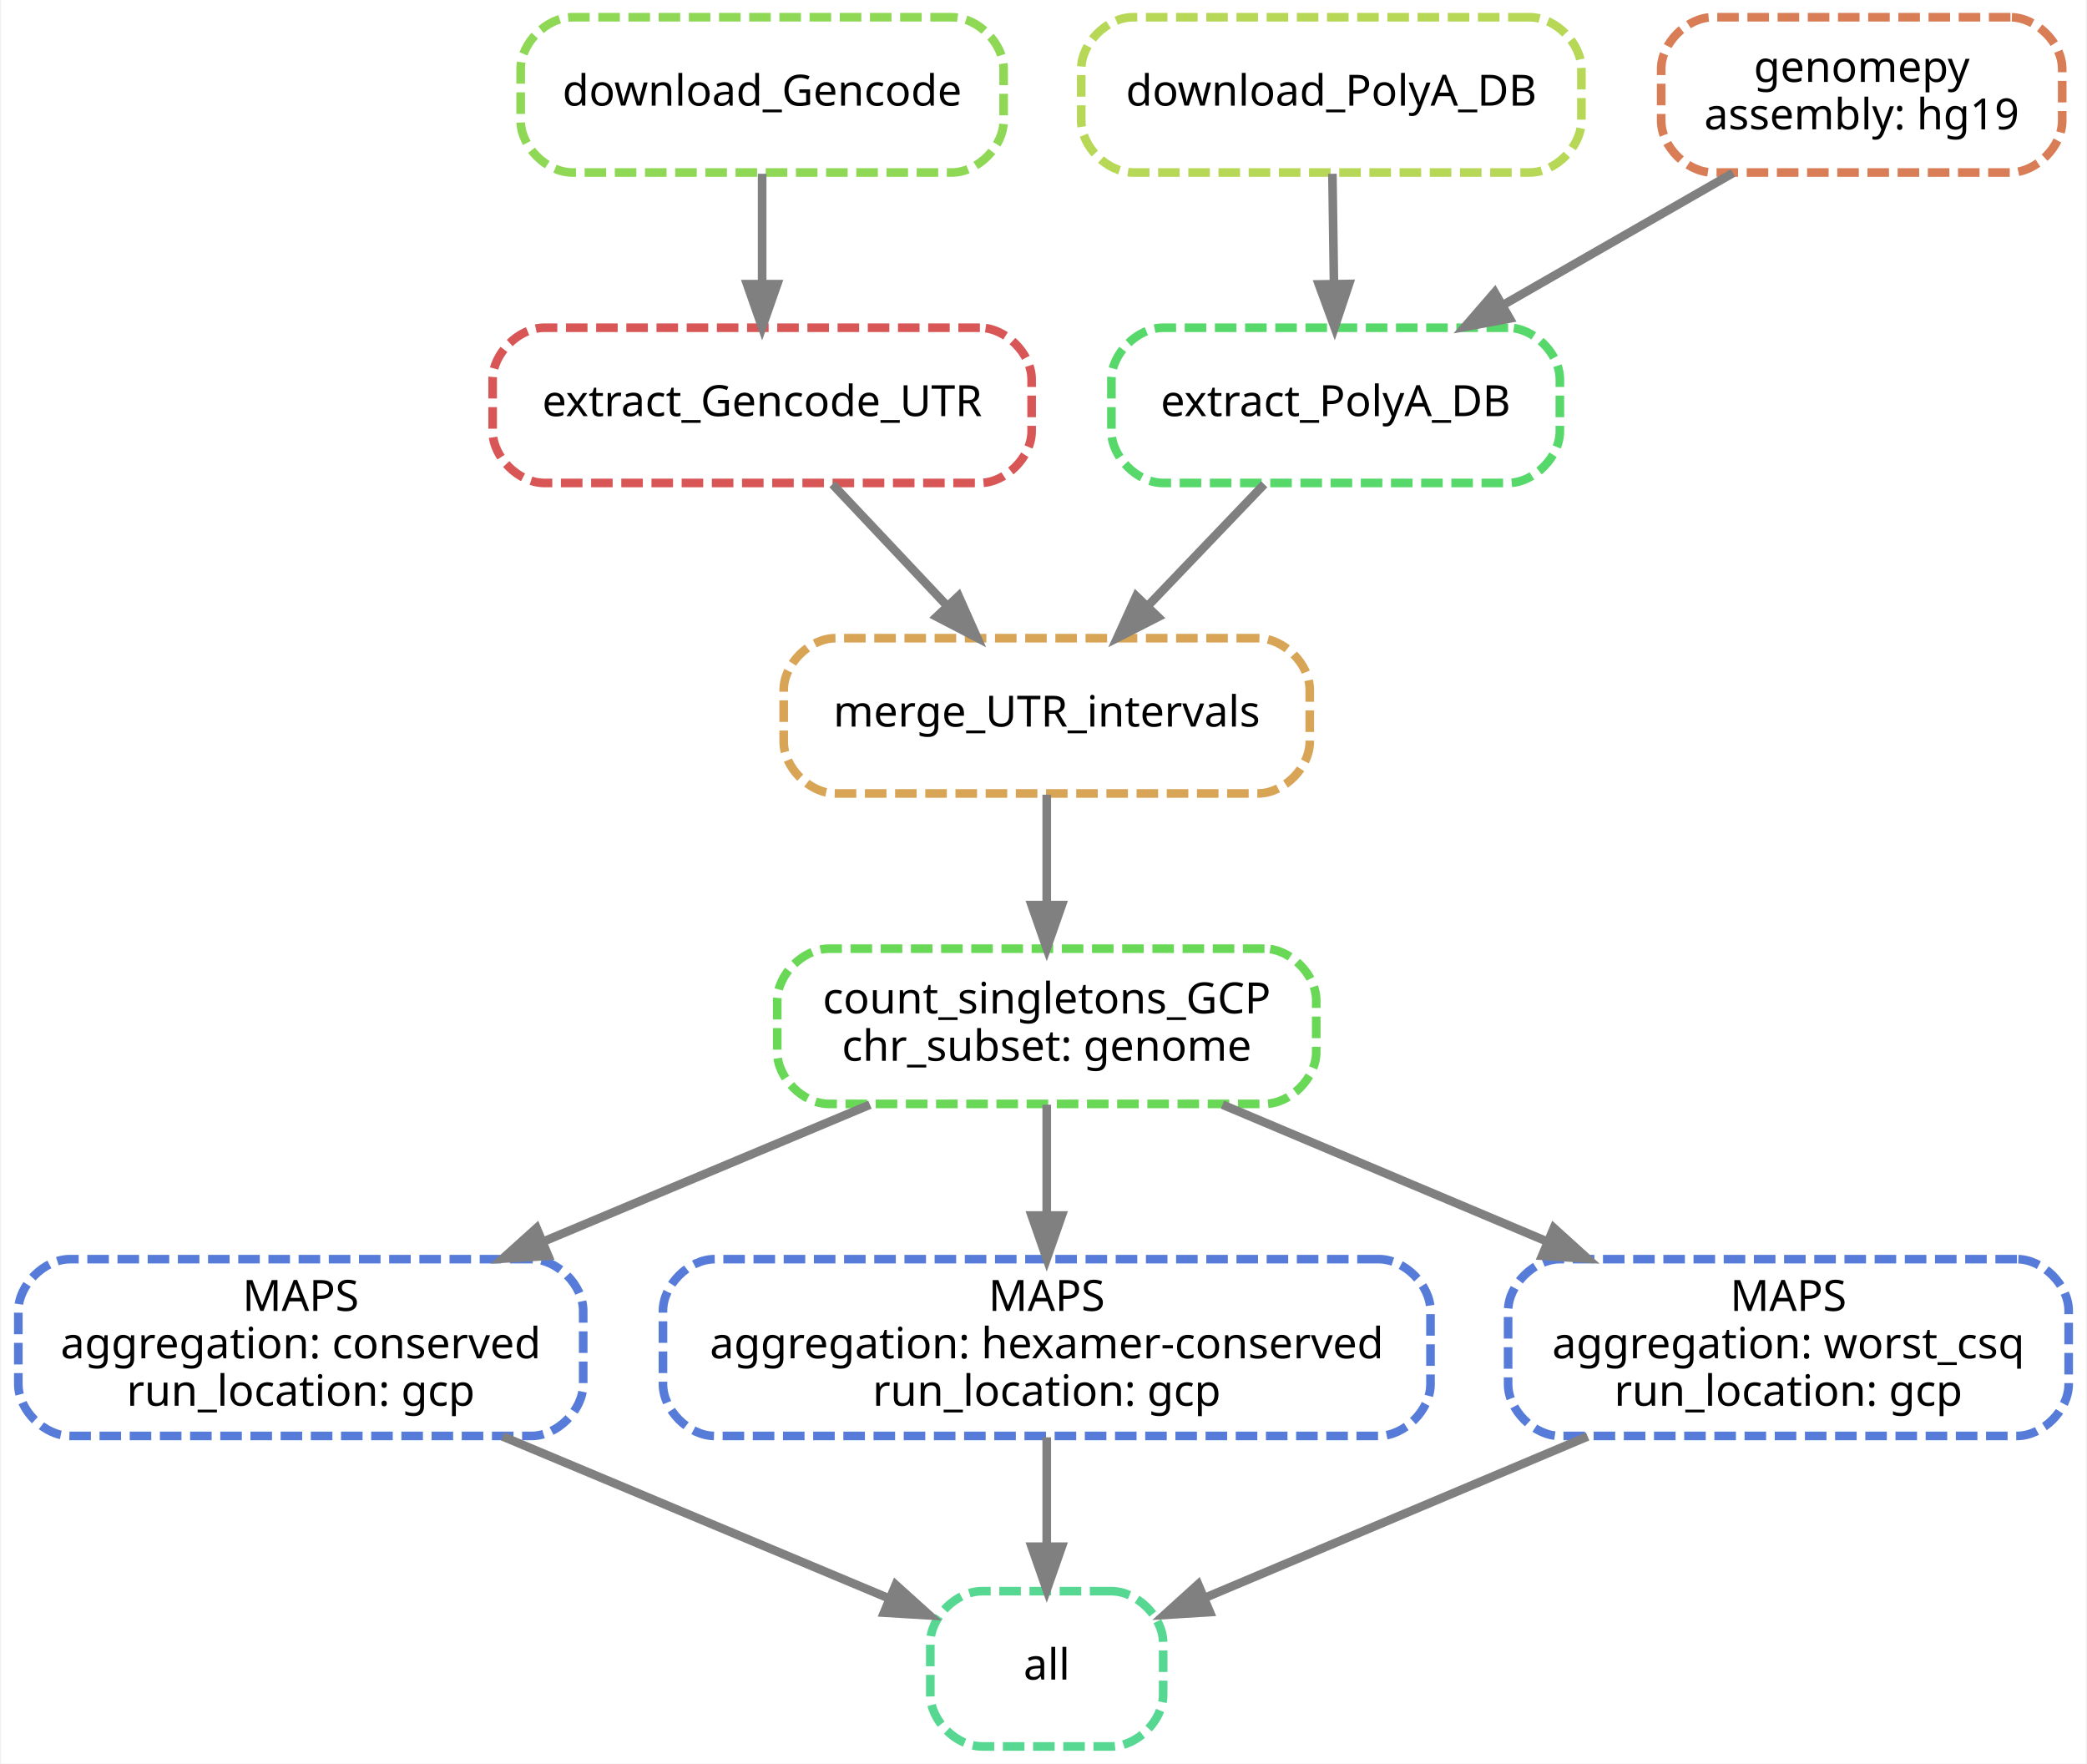
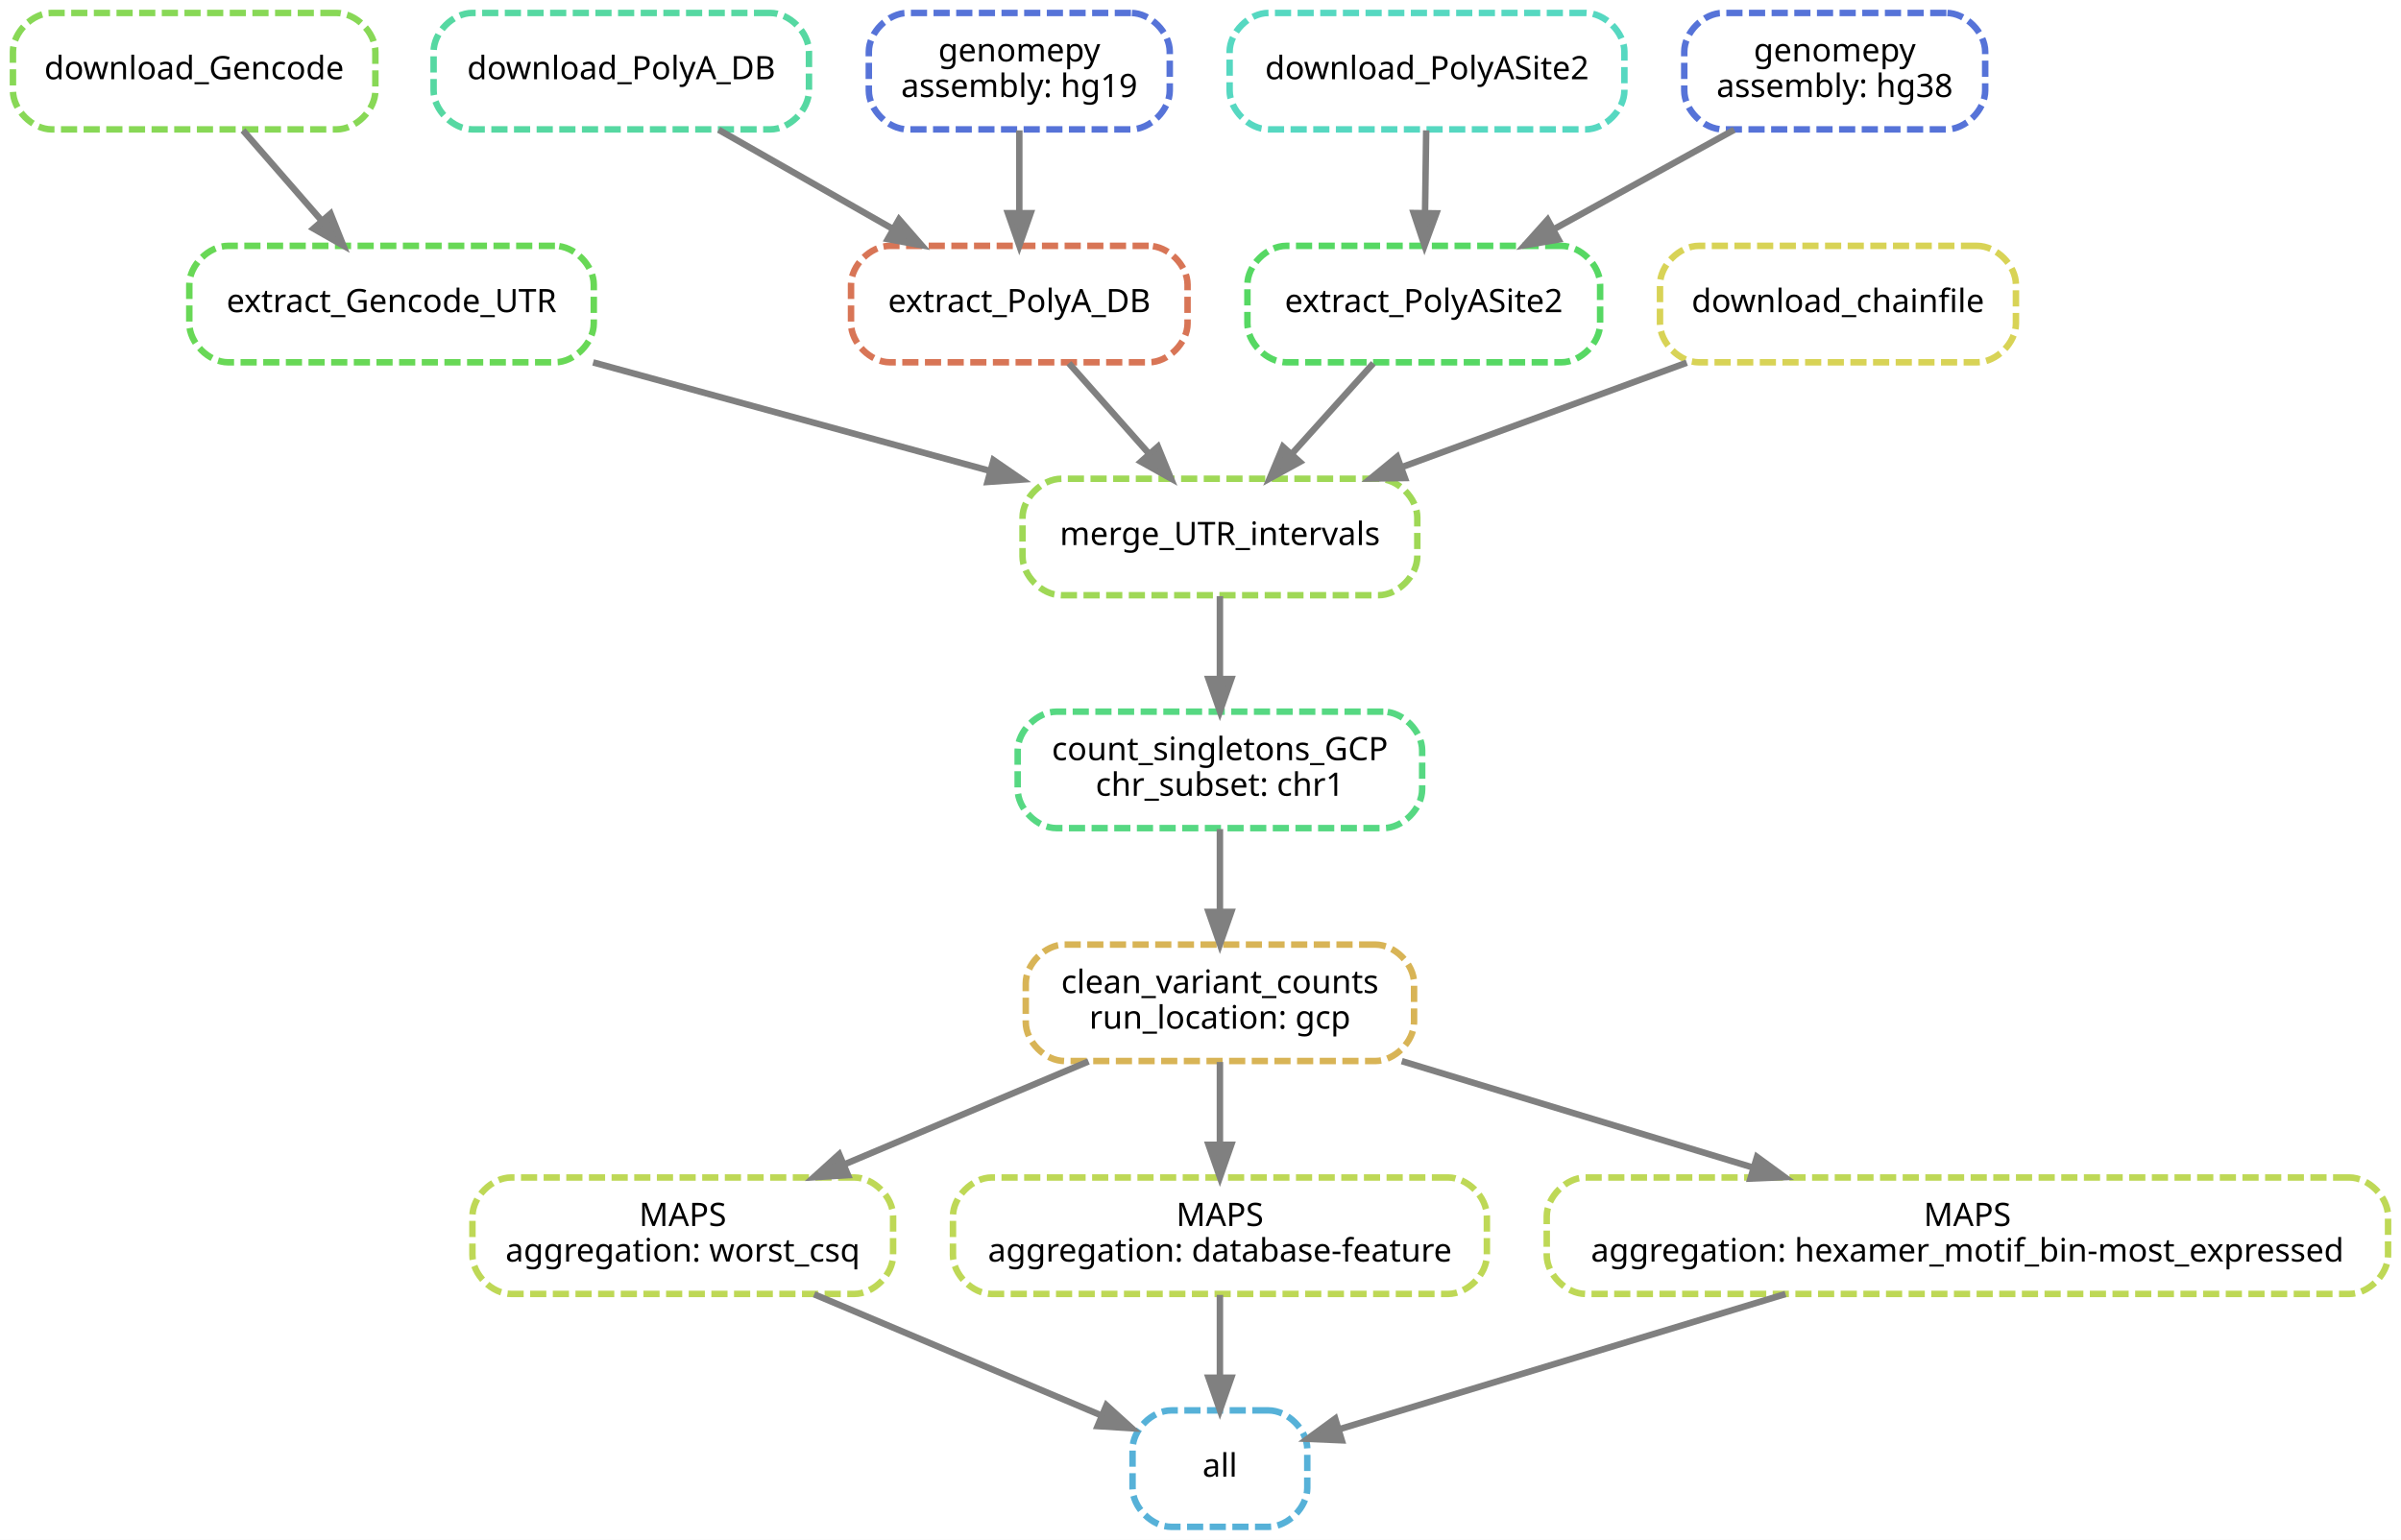
- <svg xmlns="http://www.w3.org/2000/svg" width="484pt" height="409pt" viewBox="0.00 0.00 483.50 409.00">
-   <g id="graph0" class="graph" transform="scale(1 1) rotate(0) translate(4 405)">
-     <polygon fill="white" stroke="transparent" points="-4,4 -4,-405 479.5,-405 479.5,4 -4,4" />
+ <svg xmlns="http://www.w3.org/2000/svg" width="742pt" height="476pt" viewBox="0.00 0.00 742.00 476.00">
+   <g id="graph0" class="graph" transform="scale(1 1) rotate(0) translate(4 472)">
+     <polygon fill="white" stroke="transparent" points="-4,4 -4,-472 738,-472 738,4 -4,4" />
    <g id="node1" class="node">
-       <path fill="none" stroke="#56d892" stroke-width="2" stroke-dasharray="5,2" d="M253.5,-36C253.5,-36 223.5,-36 223.5,-36 217.5,-36 211.5,-30 211.5,-24 211.5,-24 211.5,-12 211.5,-12 211.5,-6 217.5,0 223.5,0 223.5,0 253.5,0 253.5,0 259.5,0 265.5,-6 265.5,-12 265.5,-12 265.5,-24 265.5,-24 265.5,-30 259.5,-36 253.5,-36" />
-       <text text-anchor="middle" x="238.5" y="-15.5" font-family="sans" font-size="10.00">all</text>
+       <path fill="none" stroke="#56b1d8" stroke-width="2" stroke-dasharray="5,2" d="M388,-36C388,-36 358,-36 358,-36 352,-36 346,-30 346,-24 346,-24 346,-12 346,-12 346,-6 352,0 358,0 358,0 388,0 388,0 394,0 400,-6 400,-12 400,-12 400,-24 400,-24 400,-30 394,-36 388,-36" />
+       <text text-anchor="middle" x="373" y="-15.5" font-family="sans" font-size="10.00">all</text>
    </g>
    <g id="node2" class="node">
-       <path fill="none" stroke="#567bd8" stroke-width="2" stroke-dasharray="5,2" d="M119,-113C119,-113 12,-113 12,-113 6,-113 0,-107 0,-101 0,-101 0,-84 0,-84 0,-78 6,-72 12,-72 12,-72 119,-72 119,-72 125,-72 131,-78 131,-84 131,-84 131,-101 131,-101 131,-107 125,-113 119,-113" />
-       <text text-anchor="middle" x="65.5" y="-101" font-family="sans" font-size="10.00">MAPS</text>
-       <text text-anchor="middle" x="65.5" y="-90" font-family="sans" font-size="10.00">aggregation: conserved</text>
-       <text text-anchor="middle" x="65.5" y="-79" font-family="sans" font-size="10.00">run_location: gcp</text>
+       <path fill="none" stroke="#bed856" stroke-width="2" stroke-dasharray="5,2" d="M260,-108C260,-108 154,-108 154,-108 148,-108 142,-102 142,-96 142,-96 142,-84 142,-84 142,-78 148,-72 154,-72 154,-72 260,-72 260,-72 266,-72 272,-78 272,-84 272,-84 272,-96 272,-96 272,-102 266,-108 260,-108" />
+       <text text-anchor="middle" x="207" y="-93" font-family="sans" font-size="10.00">MAPS</text>
+       <text text-anchor="middle" x="207" y="-82" font-family="sans" font-size="10.00">aggregation: worst_csq</text>
    </g>
    <g id="edge1" class="edge">
-       <path fill="none" stroke="grey" stroke-width="2" d="M112.32,-71.88C140.44,-60.09 175.72,-45.31 201.82,-34.37" />
-       <polygon fill="grey" stroke="grey" stroke-width="2" points="203.47,-37.48 211.34,-30.38 200.76,-31.02 203.47,-37.48" />
+       <path fill="none" stroke="grey" stroke-width="2" d="M247.61,-71.88C274.79,-60.41 310.27,-45.45 336.55,-34.37" />
+       <polygon fill="grey" stroke="grey" stroke-width="2" points="337.93,-37.59 345.78,-30.48 335.21,-31.14 337.93,-37.59" />
    </g>
    <g id="node3" class="node">
-       <path fill="none" stroke="#68d856" stroke-width="2" stroke-dasharray="5,2" d="M289,-185C289,-185 188,-185 188,-185 182,-185 176,-179 176,-173 176,-173 176,-161 176,-161 176,-155 182,-149 188,-149 188,-149 289,-149 289,-149 295,-149 301,-155 301,-161 301,-161 301,-173 301,-173 301,-179 295,-185 289,-185" />
-       <text text-anchor="middle" x="238.5" y="-170" font-family="sans" font-size="10.00">count_singletons_GCP</text>
-       <text text-anchor="middle" x="238.5" y="-159" font-family="sans" font-size="10.00">chr_subset: genome</text>
+       <path fill="none" stroke="#d8b456" stroke-width="2" stroke-dasharray="5,2" d="M421,-180C421,-180 325,-180 325,-180 319,-180 313,-174 313,-168 313,-168 313,-156 313,-156 313,-150 319,-144 325,-144 325,-144 421,-144 421,-144 427,-144 433,-150 433,-156 433,-156 433,-168 433,-168 433,-174 427,-180 421,-180" />
+       <text text-anchor="middle" x="373" y="-165" font-family="sans" font-size="10.00">clean_variant_counts</text>
+       <text text-anchor="middle" x="373" y="-154" font-family="sans" font-size="10.00">run_location: gcp</text>
    </g>
    <g id="edge4" class="edge">
-       <path fill="none" stroke="grey" stroke-width="2" d="M197.5,-148.82C174.82,-139.31 146.3,-127.36 121.58,-117" />
-       <polygon fill="grey" stroke="grey" stroke-width="2" points="122.89,-113.76 112.32,-113.12 120.19,-120.21 122.89,-113.76" />
+       <path fill="none" stroke="grey" stroke-width="2" d="M332.39,-143.88C309.6,-134.26 280.97,-122.19 256.83,-112.01" />
+       <polygon fill="grey" stroke="grey" stroke-width="2" points="258.05,-108.73 247.48,-108.07 255.33,-115.18 258.05,-108.73" />
+     </g>
+     <g id="node15" class="node">
+       <path fill="none" stroke="#bed856" stroke-width="2" stroke-dasharray="5,2" d="M443.5,-108C443.5,-108 302.5,-108 302.5,-108 296.5,-108 290.5,-102 290.5,-96 290.5,-96 290.5,-84 290.5,-84 290.5,-78 296.5,-72 302.5,-72 302.5,-72 443.5,-72 443.5,-72 449.5,-72 455.5,-78 455.5,-84 455.5,-84 455.5,-96 455.5,-96 455.5,-102 449.5,-108 443.5,-108" />
+       <text text-anchor="middle" x="373" y="-93" font-family="sans" font-size="10.00">MAPS</text>
+       <text text-anchor="middle" x="373" y="-82" font-family="sans" font-size="10.00">aggregation: database-feature</text>
+     </g>
+     <g id="edge16" class="edge">
+       <path fill="none" stroke="grey" stroke-width="2" d="M373,-143.7C373,-135.98 373,-126.71 373,-118.11" />
+       <polygon fill="grey" stroke="grey" stroke-width="2" points="376.5,-118.1 373,-108.1 369.5,-118.1 376.5,-118.1" />
+     </g>
+     <g id="node16" class="node">
+       <path fill="none" stroke="#bed856" stroke-width="2" stroke-dasharray="5,2" d="M722,-108C722,-108 486,-108 486,-108 480,-108 474,-102 474,-96 474,-96 474,-84 474,-84 474,-78 480,-72 486,-72 486,-72 722,-72 722,-72 728,-72 734,-78 734,-84 734,-84 734,-96 734,-96 734,-102 728,-108 722,-108" />
+       <text text-anchor="middle" x="604" y="-93" font-family="sans" font-size="10.00">MAPS</text>
+       <text text-anchor="middle" x="604" y="-82" font-family="sans" font-size="10.00">aggregation: hexamer_motif_bin-most_expressed</text>
+     </g>
+     <g id="edge17" class="edge">
+       <path fill="none" stroke="grey" stroke-width="2" d="M429.21,-143.97C461.91,-134.06 503.3,-121.51 537.6,-111.12" />
+       <polygon fill="grey" stroke="grey" stroke-width="2" points="538.98,-114.36 547.53,-108.11 536.95,-107.66 538.98,-114.36" />
+     </g>
+     <g id="node4" class="node">
+       <path fill="none" stroke="#56d882" stroke-width="2" stroke-dasharray="5,2" d="M423.5,-252C423.5,-252 322.5,-252 322.5,-252 316.5,-252 310.5,-246 310.5,-240 310.5,-240 310.5,-228 310.5,-228 310.5,-222 316.5,-216 322.5,-216 322.5,-216 423.5,-216 423.5,-216 429.5,-216 435.5,-222 435.5,-228 435.5,-228 435.5,-240 435.5,-240 435.5,-246 429.5,-252 423.5,-252" />
+       <text text-anchor="middle" x="373" y="-237" font-family="sans" font-size="10.00">count_singletons_GCP</text>
+       <text text-anchor="middle" x="373" y="-226" font-family="sans" font-size="10.00">chr_subset: chr1</text>
+     </g>
+     <g id="edge5" class="edge">
+       <path fill="none" stroke="grey" stroke-width="2" d="M373,-215.7C373,-207.98 373,-198.71 373,-190.11" />
+       <polygon fill="grey" stroke="grey" stroke-width="2" points="376.5,-190.1 373,-180.1 369.5,-190.1 376.5,-190.1" />
+     </g>
+     <g id="node5" class="node">
+       <path fill="none" stroke="#9fd856" stroke-width="2" stroke-dasharray="5,2" d="M422,-324C422,-324 324,-324 324,-324 318,-324 312,-318 312,-312 312,-312 312,-300 312,-300 312,-294 318,-288 324,-288 324,-288 422,-288 422,-288 428,-288 434,-294 434,-300 434,-300 434,-312 434,-312 434,-318 428,-324 422,-324" />
+       <text text-anchor="middle" x="373" y="-303.5" font-family="sans" font-size="10.00">merge_UTR_intervals</text>
+     </g>
+     <g id="edge6" class="edge">
+       <path fill="none" stroke="grey" stroke-width="2" d="M373,-287.7C373,-279.98 373,-270.71 373,-262.11" />
+       <polygon fill="grey" stroke="grey" stroke-width="2" points="376.5,-262.1 373,-252.1 369.5,-262.1 376.5,-262.1" />
+     </g>
+     <g id="node6" class="node">
+       <path fill="none" stroke="#68d856" stroke-width="2" stroke-dasharray="5,2" d="M167.5,-396C167.5,-396 66.5,-396 66.5,-396 60.5,-396 54.5,-390 54.5,-384 54.5,-384 54.5,-372 54.5,-372 54.5,-366 60.5,-360 66.5,-360 66.5,-360 167.5,-360 167.5,-360 173.5,-360 179.5,-366 179.5,-372 179.5,-372 179.5,-384 179.5,-384 179.5,-390 173.5,-396 167.5,-396" />
+       <text text-anchor="middle" x="117" y="-375.5" font-family="sans" font-size="10.00">extract_Gencode_UTR</text>
+     </g>
+     <g id="edge7" class="edge">
+       <path fill="none" stroke="grey" stroke-width="2" d="M179.3,-359.97C216.25,-349.86 263.23,-337.02 301.67,-326.51" />
+       <polygon fill="grey" stroke="grey" stroke-width="2" points="303.03,-329.76 311.75,-323.75 301.18,-323.01 303.03,-329.76" />
+     </g>
+     <g id="node7" class="node">
+       <path fill="none" stroke="#88d856" stroke-width="2" stroke-dasharray="5,2" d="M100,-468C100,-468 12,-468 12,-468 6,-468 0,-462 0,-456 0,-456 0,-444 0,-444 0,-438 6,-432 12,-432 12,-432 100,-432 100,-432 106,-432 112,-438 112,-444 112,-444 112,-456 112,-456 112,-462 106,-468 100,-468" />
+       <text text-anchor="middle" x="56" y="-447.5" font-family="sans" font-size="10.00">download_Gencode</text>
+     </g>
+     <g id="edge11" class="edge">
+       <path fill="none" stroke="grey" stroke-width="2" d="M71.08,-431.7C78.39,-423.3 87.31,-413.07 95.34,-403.86" />
+       <polygon fill="grey" stroke="grey" stroke-width="2" points="98.16,-405.94 102.09,-396.1 92.89,-401.34 98.16,-405.94" />
+     </g>
+     <g id="node8" class="node">
+       <path fill="none" stroke="#d87556" stroke-width="2" stroke-dasharray="5,2" d="M351,-396C351,-396 271,-396 271,-396 265,-396 259,-390 259,-384 259,-384 259,-372 259,-372 259,-366 265,-360 271,-360 271,-360 351,-360 351,-360 357,-360 363,-366 363,-372 363,-372 363,-384 363,-384 363,-390 357,-396 351,-396" />
+       <text text-anchor="middle" x="311" y="-375.5" font-family="sans" font-size="10.00">extract_PolyA_DB</text>
+     </g>
+     <g id="edge8" class="edge">
+       <path fill="none" stroke="grey" stroke-width="2" d="M326.33,-359.7C333.76,-351.3 342.82,-341.07 350.98,-331.86" />
+       <polygon fill="grey" stroke="grey" stroke-width="2" points="353.84,-333.91 357.85,-324.1 348.6,-329.27 353.84,-333.91" />
+     </g>
+     <g id="node9" class="node">
+       <path fill="none" stroke="#56d8a2" stroke-width="2" stroke-dasharray="5,2" d="M234,-468C234,-468 142,-468 142,-468 136,-468 130,-462 130,-456 130,-456 130,-444 130,-444 130,-438 136,-432 142,-432 142,-432 234,-432 234,-432 240,-432 246,-438 246,-444 246,-444 246,-456 246,-456 246,-462 240,-468 234,-468" />
+       <text text-anchor="middle" x="188" y="-447.5" font-family="sans" font-size="10.00">download_PolyA_DB</text>
+     </g>
+     <g id="edge12" class="edge">
+       <path fill="none" stroke="grey" stroke-width="2" d="M218.09,-431.88C234.32,-422.64 254.54,-411.13 271.97,-401.21" />
+       <polygon fill="grey" stroke="grey" stroke-width="2" points="273.84,-404.18 280.8,-396.19 270.37,-398.09 273.84,-404.18" />
    </g>
    <g id="node10" class="node">
-       <path fill="none" stroke="#567bd8" stroke-width="2" stroke-dasharray="5,2" d="M315.5,-113C315.5,-113 161.5,-113 161.5,-113 155.5,-113 149.5,-107 149.5,-101 149.5,-101 149.5,-84 149.5,-84 149.5,-78 155.5,-72 161.5,-72 161.5,-72 315.5,-72 315.5,-72 321.5,-72 327.5,-78 327.5,-84 327.5,-84 327.5,-101 327.5,-101 327.5,-107 321.5,-113 315.5,-113" />
-       <text text-anchor="middle" x="238.5" y="-101" font-family="sans" font-size="10.00">MAPS</text>
-       <text text-anchor="middle" x="238.5" y="-90" font-family="sans" font-size="10.00">aggregation: hexamer-conserved</text>
-       <text text-anchor="middle" x="238.5" y="-79" font-family="sans" font-size="10.00">run_location: gcp</text>
+       <path fill="none" stroke="#5673d8" stroke-width="2" stroke-dasharray="5,2" d="M345.5,-468C345.5,-468 276.5,-468 276.5,-468 270.5,-468 264.5,-462 264.5,-456 264.5,-456 264.5,-444 264.5,-444 264.5,-438 270.5,-432 276.5,-432 276.5,-432 345.5,-432 345.5,-432 351.5,-432 357.5,-438 357.5,-444 357.5,-444 357.5,-456 357.5,-456 357.5,-462 351.5,-468 345.5,-468" />
+       <text text-anchor="middle" x="311" y="-453" font-family="sans" font-size="10.00">genomepy</text>
+       <text text-anchor="middle" x="311" y="-442" font-family="sans" font-size="10.00">assembly: hg19</text>
    </g>
-     <g id="edge11" class="edge">
-       <path fill="none" stroke="grey" stroke-width="2" d="M238.5,-148.82C238.5,-141.2 238.5,-132 238.5,-123.32" />
-       <polygon fill="grey" stroke="grey" stroke-width="2" points="242,-123.12 238.5,-113.12 235,-123.12 242,-123.12" />
+     <g id="edge13" class="edge">
+       <path fill="none" stroke="grey" stroke-width="2" d="M311,-431.7C311,-423.98 311,-414.71 311,-406.11" />
+       <polygon fill="grey" stroke="grey" stroke-width="2" points="314.5,-406.1 311,-396.1 307.5,-406.1 314.5,-406.1" />
    </g>
    <g id="node11" class="node">
-       <path fill="none" stroke="#567bd8" stroke-width="2" stroke-dasharray="5,2" d="M463.5,-113C463.5,-113 357.5,-113 357.5,-113 351.5,-113 345.5,-107 345.5,-101 345.5,-101 345.5,-84 345.5,-84 345.5,-78 351.5,-72 357.5,-72 357.5,-72 463.5,-72 463.5,-72 469.5,-72 475.5,-78 475.5,-84 475.5,-84 475.5,-101 475.5,-101 475.5,-107 469.5,-113 463.5,-113" />
-       <text text-anchor="middle" x="410.5" y="-101" font-family="sans" font-size="10.00">MAPS</text>
-       <text text-anchor="middle" x="410.5" y="-90" font-family="sans" font-size="10.00">aggregation: worst_csq</text>
-       <text text-anchor="middle" x="410.5" y="-79" font-family="sans" font-size="10.00">run_location: gcp</text>
-     </g>
-     <g id="edge12" class="edge">
-       <path fill="none" stroke="grey" stroke-width="2" d="M279.26,-148.82C301.71,-139.36 329.91,-127.47 354.42,-117.14" />
-       <polygon fill="grey" stroke="grey" stroke-width="2" points="356.1,-120.23 363.95,-113.12 353.38,-113.78 356.1,-120.23" />
-     </g>
-     <g id="node4" class="node">
-       <path fill="none" stroke="#d8a456" stroke-width="2" stroke-dasharray="5,2" d="M287.5,-257C287.5,-257 189.5,-257 189.5,-257 183.5,-257 177.5,-251 177.5,-245 177.5,-245 177.5,-233 177.5,-233 177.5,-227 183.5,-221 189.5,-221 189.5,-221 287.5,-221 287.5,-221 293.5,-221 299.5,-227 299.5,-233 299.5,-233 299.5,-245 299.5,-245 299.5,-251 293.5,-257 287.5,-257" />
-       <text text-anchor="middle" x="238.5" y="-236.5" font-family="sans" font-size="10.00">merge_UTR_intervals</text>
-     </g>
-     <g id="edge5" class="edge">
-       <path fill="none" stroke="grey" stroke-width="2" d="M238.5,-220.7C238.5,-212.98 238.5,-203.71 238.5,-195.11" />
-       <polygon fill="grey" stroke="grey" stroke-width="2" points="242,-195.1 238.5,-185.1 235,-195.1 242,-195.1" />
-     </g>
-     <g id="node5" class="node">
-       <path fill="none" stroke="#d85656" stroke-width="2" stroke-dasharray="5,2" d="M223,-329C223,-329 122,-329 122,-329 116,-329 110,-323 110,-317 110,-317 110,-305 110,-305 110,-299 116,-293 122,-293 122,-293 223,-293 223,-293 229,-293 235,-299 235,-305 235,-305 235,-317 235,-317 235,-323 229,-329 223,-329" />
-       <text text-anchor="middle" x="172.5" y="-308.5" font-family="sans" font-size="10.00">extract_Gencode_UTR</text>
-     </g>
-     <g id="edge6" class="edge">
-       <path fill="none" stroke="grey" stroke-width="2" d="M188.81,-292.7C196.81,-284.22 206.57,-273.86 215.32,-264.58" />
-       <polygon fill="grey" stroke="grey" stroke-width="2" points="218.06,-266.78 222.37,-257.1 212.97,-261.98 218.06,-266.78" />
-     </g>
-     <g id="node6" class="node">
-       <path fill="none" stroke="#8fd856" stroke-width="2" stroke-dasharray="5,2" d="M216.5,-401C216.5,-401 128.5,-401 128.5,-401 122.5,-401 116.5,-395 116.5,-389 116.5,-389 116.5,-377 116.5,-377 116.5,-371 122.5,-365 128.5,-365 128.5,-365 216.5,-365 216.5,-365 222.5,-365 228.5,-371 228.5,-377 228.5,-377 228.5,-389 228.5,-389 228.5,-395 222.5,-401 216.5,-401" />
-       <text text-anchor="middle" x="172.5" y="-380.5" font-family="sans" font-size="10.00">download_Gencode</text>
-     </g>
-     <g id="edge8" class="edge">
-       <path fill="none" stroke="grey" stroke-width="2" d="M172.5,-364.7C172.5,-356.98 172.5,-347.71 172.5,-339.11" />
-       <polygon fill="grey" stroke="grey" stroke-width="2" points="176,-339.1 172.5,-329.1 169,-339.1 176,-339.1" />
-     </g>
-     <g id="node7" class="node">
-       <path fill="none" stroke="#56d86b" stroke-width="2" stroke-dasharray="5,2" d="M345.5,-329C345.5,-329 265.5,-329 265.5,-329 259.5,-329 253.5,-323 253.5,-317 253.5,-317 253.5,-305 253.5,-305 253.5,-299 259.5,-293 265.5,-293 265.5,-293 345.5,-293 345.5,-293 351.5,-293 357.5,-299 357.5,-305 357.5,-305 357.5,-317 357.5,-317 357.5,-323 351.5,-329 345.5,-329" />
-       <text text-anchor="middle" x="305.5" y="-308.5" font-family="sans" font-size="10.00">extract_PolyA_DB</text>
-     </g>
-     <g id="edge7" class="edge">
-       <path fill="none" stroke="grey" stroke-width="2" d="M288.94,-292.7C280.82,-284.22 270.91,-273.86 262.03,-264.58" />
-       <polygon fill="grey" stroke="grey" stroke-width="2" points="264.31,-261.91 254.87,-257.1 259.26,-266.75 264.31,-261.91" />
-     </g>
-     <g id="node8" class="node">
-       <path fill="none" stroke="#b6d856" stroke-width="2" stroke-dasharray="5,2" d="M350.5,-401C350.5,-401 258.5,-401 258.5,-401 252.5,-401 246.5,-395 246.5,-389 246.5,-389 246.5,-377 246.5,-377 246.5,-371 252.5,-365 258.5,-365 258.5,-365 350.5,-365 350.5,-365 356.5,-365 362.5,-371 362.5,-377 362.5,-377 362.5,-389 362.5,-389 362.5,-395 356.5,-401 350.5,-401" />
-       <text text-anchor="middle" x="304.5" y="-380.5" font-family="sans" font-size="10.00">download_PolyA_DB</text>
+       <path fill="none" stroke="#56d863" stroke-width="2" stroke-dasharray="5,2" d="M478.5,-396C478.5,-396 393.5,-396 393.5,-396 387.5,-396 381.5,-390 381.5,-384 381.5,-384 381.5,-372 381.5,-372 381.5,-366 387.5,-360 393.5,-360 393.5,-360 478.5,-360 478.5,-360 484.5,-360 490.5,-366 490.5,-372 490.5,-372 490.5,-384 490.5,-384 490.5,-390 484.5,-396 478.5,-396" />
+       <text text-anchor="middle" x="436" y="-375.5" font-family="sans" font-size="10.00">extract_PolyASite2</text>
    </g>
    <g id="edge9" class="edge">
-       <path fill="none" stroke="grey" stroke-width="2" d="M304.75,-364.7C304.86,-356.98 304.99,-347.71 305.11,-339.11" />
-       <polygon fill="grey" stroke="grey" stroke-width="2" points="308.61,-339.15 305.26,-329.1 301.61,-339.05 308.61,-339.15" />
+       <path fill="none" stroke="grey" stroke-width="2" d="M420.43,-359.7C412.8,-351.22 403.48,-340.86 395.12,-331.58" />
+       <polygon fill="grey" stroke="grey" stroke-width="2" points="397.69,-329.2 388.39,-324.1 392.48,-333.88 397.69,-329.2" />
    </g>
-     <g id="node9" class="node">
-       <path fill="none" stroke="#d87d56" stroke-width="2" stroke-dasharray="5,2" d="M462,-401C462,-401 393,-401 393,-401 387,-401 381,-395 381,-389 381,-389 381,-377 381,-377 381,-371 387,-365 393,-365 393,-365 462,-365 462,-365 468,-365 474,-371 474,-377 474,-377 474,-389 474,-389 474,-395 468,-401 462,-401" />
-       <text text-anchor="middle" x="427.5" y="-386" font-family="sans" font-size="10.00">genomepy</text>
-       <text text-anchor="middle" x="427.5" y="-375" font-family="sans" font-size="10.00">assembly: hg19</text>
+     <g id="node12" class="node">
+       <path fill="none" stroke="#56d8c1" stroke-width="2" stroke-dasharray="5,2" d="M486,-468C486,-468 388,-468 388,-468 382,-468 376,-462 376,-456 376,-456 376,-444 376,-444 376,-438 382,-432 388,-432 388,-432 486,-432 486,-432 492,-432 498,-438 498,-444 498,-444 498,-456 498,-456 498,-462 492,-468 486,-468" />
+       <text text-anchor="middle" x="437" y="-447.5" font-family="sans" font-size="10.00">download_PolyASite2</text>
+     </g>
+     <g id="edge14" class="edge">
+       <path fill="none" stroke="grey" stroke-width="2" d="M436.75,-431.7C436.64,-423.98 436.51,-414.71 436.39,-406.11" />
+       <polygon fill="grey" stroke="grey" stroke-width="2" points="439.89,-406.05 436.24,-396.1 432.89,-406.15 439.89,-406.05" />
+     </g>
+     <g id="node13" class="node">
+       <path fill="none" stroke="#5673d8" stroke-width="2" stroke-dasharray="5,2" d="M597.5,-468C597.5,-468 528.5,-468 528.5,-468 522.5,-468 516.5,-462 516.5,-456 516.5,-456 516.5,-444 516.5,-444 516.5,-438 522.5,-432 528.5,-432 528.5,-432 597.5,-432 597.5,-432 603.5,-432 609.5,-438 609.5,-444 609.5,-444 609.5,-456 609.5,-456 609.5,-462 603.5,-468 597.5,-468" />
+       <text text-anchor="middle" x="563" y="-453" font-family="sans" font-size="10.00">genomepy</text>
+       <text text-anchor="middle" x="563" y="-442" font-family="sans" font-size="10.00">assembly: hg38</text>
+     </g>
+     <g id="edge15" class="edge">
+       <path fill="none" stroke="grey" stroke-width="2" d="M531.93,-431.88C515.17,-422.64 494.29,-411.13 476.3,-401.21" />
+       <polygon fill="grey" stroke="grey" stroke-width="2" points="477.63,-397.95 467.19,-396.19 474.26,-404.08 477.63,-397.95" />
+     </g>
+     <g id="node14" class="node">
+       <path fill="none" stroke="#d8d356" stroke-width="2" stroke-dasharray="5,2" d="M607,-396C607,-396 521,-396 521,-396 515,-396 509,-390 509,-384 509,-384 509,-372 509,-372 509,-366 515,-360 521,-360 521,-360 607,-360 607,-360 613,-360 619,-366 619,-372 619,-372 619,-384 619,-384 619,-390 613,-396 607,-396" />
+       <text text-anchor="middle" x="564" y="-375.5" font-family="sans" font-size="10.00">download_chainfile</text>
    </g>
    <g id="edge10" class="edge">
-       <path fill="none" stroke="grey" stroke-width="2" d="M397.66,-364.88C381.56,-355.64 361.5,-344.13 344.21,-334.21" />
-       <polygon fill="grey" stroke="grey" stroke-width="2" points="345.87,-331.13 335.46,-329.19 342.39,-337.2 345.87,-331.13" />
+       <path fill="none" stroke="grey" stroke-width="2" d="M517.28,-359.88C490.7,-350.14 457.24,-337.87 429.23,-327.61" />
+       <polygon fill="grey" stroke="grey" stroke-width="2" points="430.17,-324.22 419.57,-324.07 427.76,-330.8 430.17,-324.22" />
    </g>
    <g id="edge2" class="edge">
-       <path fill="none" stroke="grey" stroke-width="2" d="M238.5,-71.69C238.5,-63.91 238.5,-54.84 238.5,-46.45" />
-       <polygon fill="grey" stroke="grey" stroke-width="2" points="242,-46.32 238.5,-36.32 235,-46.32 242,-46.32" />
+       <path fill="none" stroke="grey" stroke-width="2" d="M373,-71.7C373,-63.98 373,-54.71 373,-46.11" />
+       <polygon fill="grey" stroke="grey" stroke-width="2" points="376.5,-46.1 373,-36.1 369.5,-46.1 376.5,-46.1" />
    </g>
    <g id="edge3" class="edge">
-       <path fill="none" stroke="grey" stroke-width="2" d="M363.95,-71.88C336.08,-60.13 301.14,-45.4 275.22,-34.48" />
-       <polygon fill="grey" stroke="grey" stroke-width="2" points="276.33,-31.15 265.76,-30.49 273.61,-37.6 276.33,-31.15" />
+       <path fill="none" stroke="grey" stroke-width="2" d="M547.79,-71.97C504.94,-58.98 447.16,-41.47 409.98,-30.21" />
+       <polygon fill="grey" stroke="grey" stroke-width="2" points="410.66,-26.75 400.07,-27.2 408.63,-33.45 410.66,-26.75" />
    </g>
  </g>
</svg>
